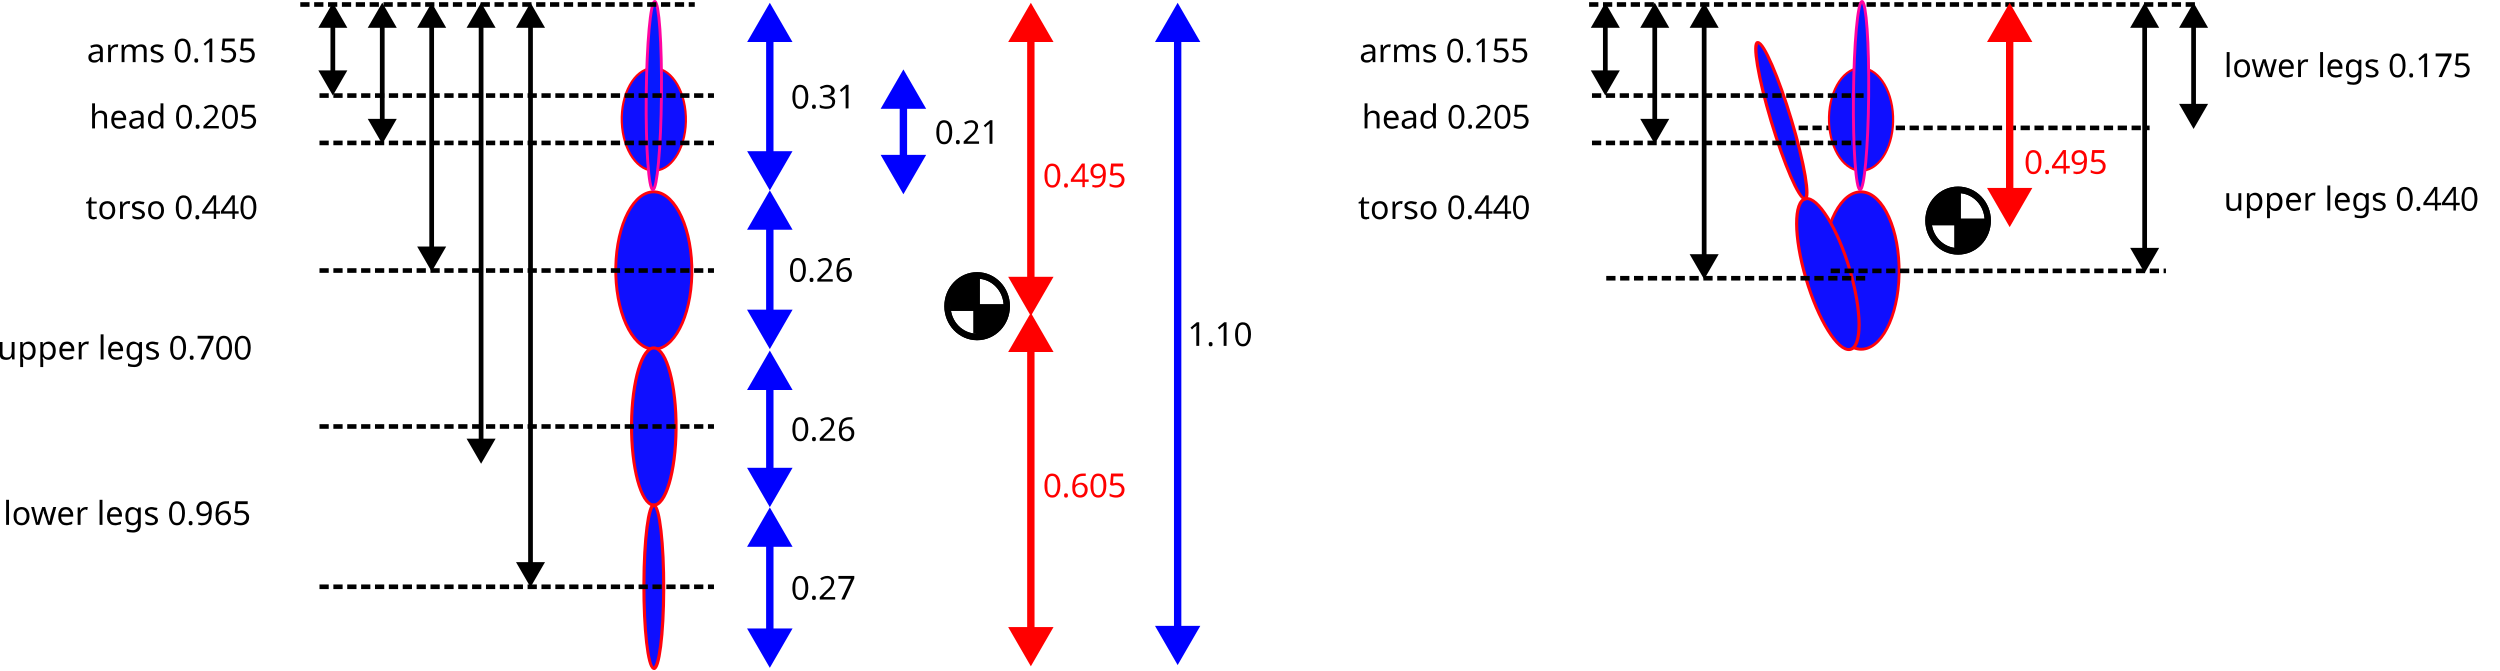
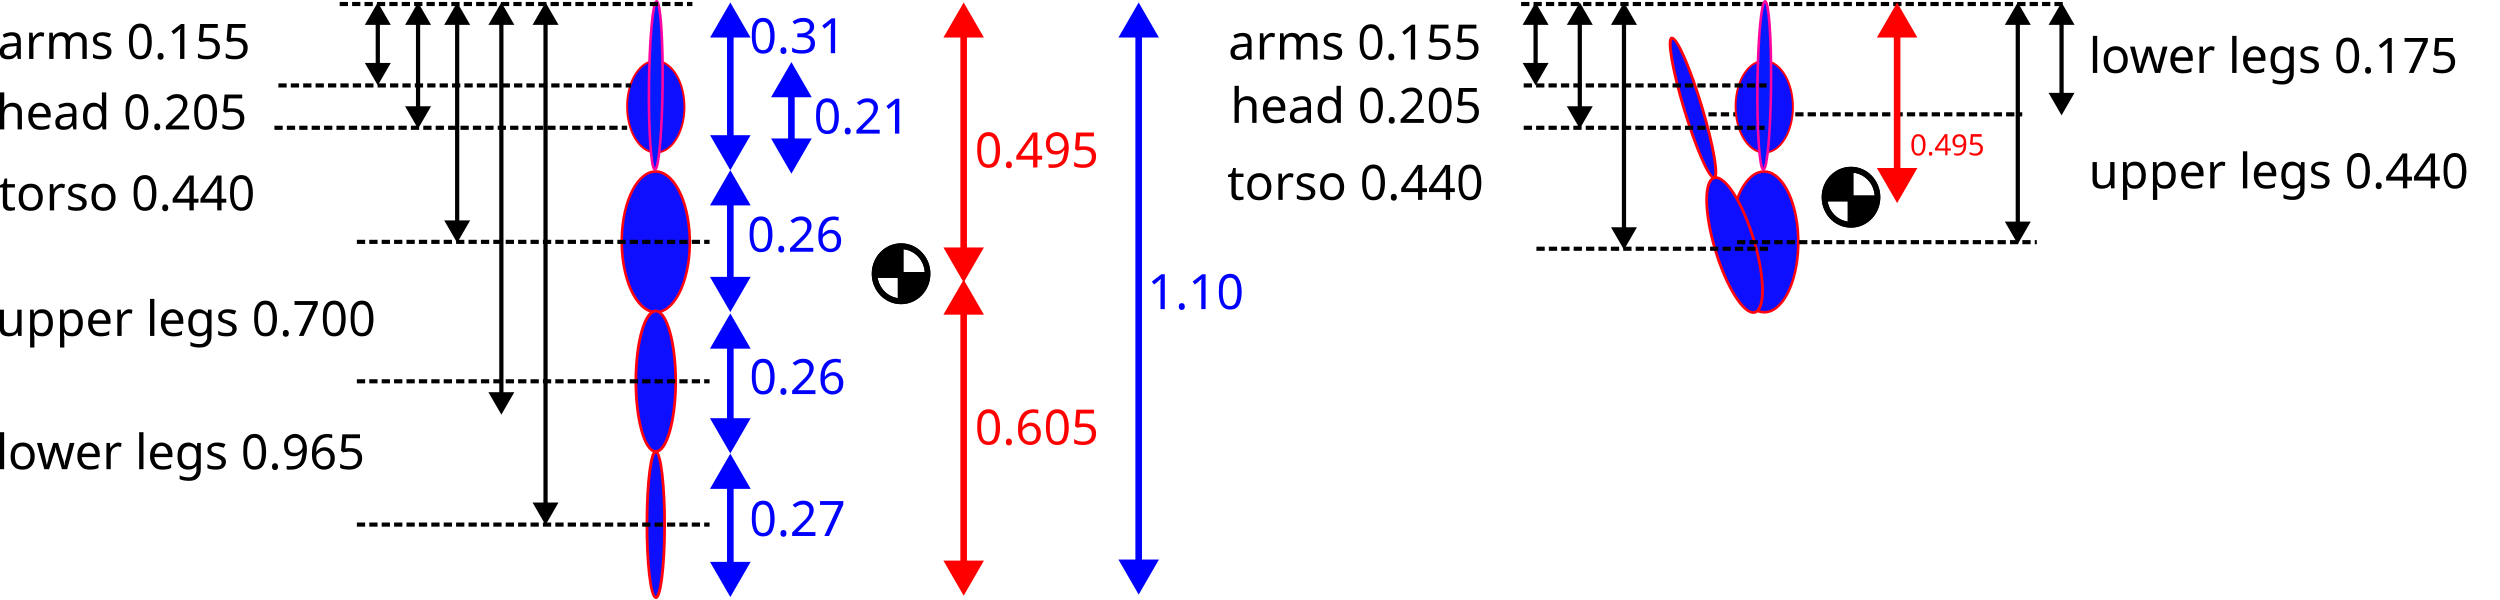
- <svg xmlns="http://www.w3.org/2000/svg" width="81.091mm" height="21.733mm" viewBox="0 0 81.091 21.733" version="1.1" id="svg5">
+ <svg xmlns="http://www.w3.org/2000/svg" width="90.703mm" height="21.733mm" viewBox="0 0 90.703 21.733" version="1.1" id="svg5">
  <defs id="defs2">
    <marker style="overflow:visible" id="marker1282" refX="0" refY="0" orient="auto-start-reverse" markerWidth="5.324" markerHeight="6.155" viewBox="0 0 5.324 6.155" preserveAspectRatio="xMidYMid">
      <path transform="scale(0.5)" style="fill:context-stroke;fill-rule:evenodd;stroke:context-stroke;stroke-width:1pt" d="M 5.77,0 -2.88,5 V -5 Z" id="path1280" />
    </marker>
    <marker style="overflow:visible" id="TriangleStart" refX="0" refY="0" orient="auto-start-reverse" markerWidth="5.324" markerHeight="6.155" viewBox="0 0 5.324 6.155" preserveAspectRatio="xMidYMid">
      <path transform="scale(0.5)" style="fill:context-stroke;fill-rule:evenodd;stroke:context-stroke;stroke-width:1pt" d="M 5.77,0 -2.88,5 V -5 Z" id="path135" />
    </marker>
  </defs>
-   <g id="layer2" transform="translate(-48.98101,-6.476094)">
+   <g id="layer2" transform="translate(-46.39615,-6.476094)">
    <ellipse style="fill:#0f0fff;fill-opacity:1;stroke:#ff040c;stroke-width:0.094;stroke-dasharray:none;stroke-opacity:1" id="ellipse2475" cx="69.954" cy="23.19" rx="1.241" ry="2.55" transform="matrix(0.9935562,-0.1133403,0.02955069,0.9995633,0,0)" />
    <ellipse style="fill:#0f0fff;fill-opacity:1;stroke:#ff040c;stroke-width:0.101;stroke-dasharray:none;stroke-opacity:1" id="ellipse2477" cx="70.613" cy="13.576" rx="0.725" ry="2.548" transform="matrix(0.9954415,0.09537381,-0.00758983,0.9999712,0,0)" />
    <ellipse style="fill:#0f0fff;fill-opacity:1;stroke:#ff040c;stroke-width:0.104;stroke-dasharray:none;stroke-opacity:1" id="ellipse2479" cx="71.957" cy="9.795" rx="0.329" ry="2.646" transform="matrix(0.9758625,0.2183856,-0.00324952,0.9999947,0,0)" />
    <ellipse style="fill:#0f0fff;fill-opacity:1;stroke:#ff040c;stroke-width:0.07;stroke-dasharray:none;stroke-opacity:1" id="ellipse2502" cx="69.831" cy="16.511" rx="1.043" ry="1.665" transform="matrix(0.9961123,-0.08809242,0.03810688,0.9992737,0,0)" />
    <ellipse style="display:inline;fill:#0719ff;fill-opacity:1;stroke:#ff04a0;stroke-width:0.094;stroke-dasharray:none;stroke-opacity:1" id="ellipse2483" cx="9.043" cy="-70.283" rx="3.053" ry="0.247" transform="matrix(-0.01017718,0.9999482,-0.9999712,-0.00759195,0,0)" />
-     <g id="g2954" transform="matrix(0.4071433,0,0,0.4225038,27.98382,-5.552687)">
+     <g id="g2954" transform="matrix(0.4071433,0,0,0.4225038,26.39632,-5.552687)">
      <circle style="fill:none;fill-opacity:1;stroke:#000000;stroke-width:0.5;stroke-dasharray:none;stroke-dashoffset:0;stroke-opacity:1" id="circle2934" cx="129.418" cy="51.977" r="2.363" />
      <path style="fill:none;fill-opacity:1;stroke:#000000;stroke-width:0.5;stroke-dasharray:none;stroke-dashoffset:0;stroke-opacity:1" d="m 129.379,49.746 v 4.331" id="path2936" />
      <path style="fill:none;fill-opacity:1;stroke:#000000;stroke-width:0.5;stroke-dasharray:none;stroke-dashoffset:0;stroke-opacity:1" d="m 131.602,52.082 h -4.331" id="path2938" />
      <path style="fill:#000000;fill-opacity:1;stroke:none;stroke-width:0.5;stroke-dasharray:none;stroke-dashoffset:0;stroke-opacity:1" id="path2940" d="m -127.093,-51.901 a 2.363,2.363 0 0 1 -2.363,2.363 v -2.363 z" transform="scale(-1)" />
      <path style="fill:#000000;fill-opacity:1;stroke:none;stroke-width:0.5;stroke-dasharray:none;stroke-dashoffset:0;stroke-opacity:1" id="path2942" d="m 131.667,52.034 a 2.363,2.363 0 0 1 -2.363,2.363 v -2.363 z" />
      <circle style="fill:none;fill-opacity:1;stroke:#000000;stroke-width:0.5;stroke-dasharray:none;stroke-dashoffset:0;stroke-opacity:1" id="circle2944" cx="129.418" cy="51.977" r="2.363" />
      <path style="fill:none;fill-opacity:1;stroke:#000000;stroke-width:0.5;stroke-dasharray:none;stroke-dashoffset:0;stroke-opacity:1" d="m 129.379,49.746 v 4.331" id="path2946" />
      <path style="fill:none;fill-opacity:1;stroke:#000000;stroke-width:0.5;stroke-dasharray:none;stroke-dashoffset:0;stroke-opacity:1" d="m 131.602,52.082 h -4.331" id="path2948" />
      <path style="fill:#000000;fill-opacity:1;stroke:none;stroke-width:0.5;stroke-dasharray:none;stroke-dashoffset:0;stroke-opacity:1" id="path2950" d="m -127.093,-51.901 a 2.363,2.363 0 0 1 -2.363,2.363 v -2.363 z" transform="scale(-1)" />
      <path style="display:none;fill:#000000;fill-opacity:1;stroke:none;stroke-width:0.5;stroke-dasharray:none;stroke-dashoffset:0;stroke-opacity:1" id="path2952" d="m 131.667,52.034 a 2.363,2.363 0 0 1 -2.363,2.363 v -2.363 z" />
    </g>
-     <path style="fill:none;stroke:#0000ff;stroke-width:0.24;stroke-dasharray:none;stroke-opacity:1;marker-start:url(#TriangleStart);marker-end:url(#marker1282)" d="M 73.951,27.286 V 23.787" id="path1061" />
-     <path style="fill:none;stroke:#0000ff;stroke-width:0.24;stroke-dasharray:none;stroke-opacity:1;marker-start:url(#TriangleStart);marker-end:url(#marker1282)" d="M 73.951,22.075 V 18.7" id="path1434" />
-     <path style="fill:none;stroke:#0000ff;stroke-width:0.24;stroke-dasharray:none;stroke-opacity:1;marker-start:url(#TriangleStart);marker-end:url(#marker1282)" d="M 73.951,16.947 V 13.503" id="path1444" />
-     <path style="fill:none;stroke:#0000ff;stroke-width:0.239;stroke-dasharray:none;stroke-opacity:1;marker-start:url(#TriangleStart);marker-end:url(#marker1282)" d="M 73.951,11.804 V 7.415" id="path1454" />
-     <path style="fill:none;stroke:#0000ff;stroke-width:0.24;stroke-dasharray:none;stroke-opacity:1;marker-start:url(#TriangleStart);marker-end:url(#marker1282)" d="M 78.284,11.925 V 9.58" id="path1464" />
-     <text xml:space="preserve" style="font-style:normal;font-variant:normal;font-weight:normal;font-stretch:normal;font-size:1.058px;font-family:sans-serif;-inkscape-font-specification:'sans-serif, Normal';font-variant-ligatures:normal;font-variant-caps:normal;font-variant-numeric:normal;font-variant-east-asian:normal;fill:#000000;fill-opacity:1;stroke:none;stroke-width:0.24;stroke-dasharray:none;stroke-opacity:1" x="74.636" y="25.921" id="text2388">
-       <tspan id="tspan2386" style="font-style:normal;font-variant:normal;font-weight:normal;font-stretch:normal;font-size:1.058px;font-family:sans-serif;-inkscape-font-specification:'sans-serif, Normal';font-variant-ligatures:normal;font-variant-caps:normal;font-variant-numeric:normal;font-variant-east-asian:normal;fill:#000000;fill-opacity:1;stroke:none;stroke-width:0.24" x="74.636" y="25.921">0.27</tspan>
+     <path style="fill:none;stroke:#0000ff;stroke-width:0.24;stroke-dasharray:none;stroke-opacity:1;marker-start:url(#TriangleStart);marker-end:url(#marker1282)" d="M 72.893,27.286 V 23.787" id="path1061" />
+     <path style="fill:none;stroke:#0000ff;stroke-width:0.24;stroke-dasharray:none;stroke-opacity:1;marker-start:url(#TriangleStart);marker-end:url(#marker1282)" d="M 72.893,22.075 V 18.7" id="path1434" />
+     <path style="fill:none;stroke:#0000ff;stroke-width:0.24;stroke-dasharray:none;stroke-opacity:1;marker-start:url(#TriangleStart);marker-end:url(#marker1282)" d="M 72.893,16.947 V 13.503" id="path1444" />
+     <path style="fill:none;stroke:#0000ff;stroke-width:0.239;stroke-dasharray:none;stroke-opacity:1;marker-start:url(#TriangleStart);marker-end:url(#marker1282)" d="M 72.893,11.804 V 7.415" id="path1454" />
+     <path style="fill:none;stroke:#0000ff;stroke-width:0.24;stroke-dasharray:none;stroke-opacity:1;marker-start:url(#TriangleStart);marker-end:url(#marker1282)" d="M 75.109,11.925 V 9.58" id="path1464" />
+     <text xml:space="preserve" style="font-style:normal;font-variant:normal;font-weight:normal;font-stretch:normal;font-size:1.764px;font-family:sans-serif;-inkscape-font-specification:'sans-serif, Normal';font-variant-ligatures:normal;font-variant-caps:normal;font-variant-numeric:normal;font-variant-east-asian:normal;fill:#0000ff;fill-opacity:1;stroke:none;stroke-width:0.24;stroke-dasharray:none;stroke-opacity:1" x="73.578" y="25.921" id="text2388">
+       <tspan id="tspan2386" style="font-style:normal;font-variant:normal;font-weight:normal;font-stretch:normal;font-size:1.764px;font-family:sans-serif;-inkscape-font-specification:'sans-serif, Normal';font-variant-ligatures:normal;font-variant-caps:normal;font-variant-numeric:normal;font-variant-east-asian:normal;fill:#0000ff;fill-opacity:1;stroke:none;stroke-width:0.24" x="73.578" y="25.921">0.27</tspan>
    </text>
-     <text xml:space="preserve" style="font-style:normal;font-variant:normal;font-weight:normal;font-stretch:normal;font-size:1.058px;font-family:sans-serif;-inkscape-font-specification:'sans-serif, Normal';font-variant-ligatures:normal;font-variant-caps:normal;font-variant-numeric:normal;font-variant-east-asian:normal;fill:#000000;fill-opacity:1;stroke:none;stroke-width:0.24;stroke-dasharray:none;stroke-opacity:1" x="74.636" y="20.772" id="text2442">
-       <tspan id="tspan2440" style="font-style:normal;font-variant:normal;font-weight:normal;font-stretch:normal;font-size:1.058px;font-family:sans-serif;-inkscape-font-specification:'sans-serif, Normal';font-variant-ligatures:normal;font-variant-caps:normal;font-variant-numeric:normal;font-variant-east-asian:normal;fill:#000000;fill-opacity:1;stroke:none;stroke-width:0.24" x="74.636" y="20.772">0.26</tspan>
+     <text xml:space="preserve" style="font-style:normal;font-variant:normal;font-weight:normal;font-stretch:normal;font-size:1.764px;font-family:sans-serif;-inkscape-font-specification:'sans-serif, Normal';font-variant-ligatures:normal;font-variant-caps:normal;font-variant-numeric:normal;font-variant-east-asian:normal;fill:#0000ff;fill-opacity:1;stroke:none;stroke-width:0.24;stroke-dasharray:none;stroke-opacity:1" x="73.578" y="20.772" id="text2442">
+       <tspan id="tspan2440" style="font-style:normal;font-variant:normal;font-weight:normal;font-stretch:normal;font-size:1.764px;font-family:sans-serif;-inkscape-font-specification:'sans-serif, Normal';font-variant-ligatures:normal;font-variant-caps:normal;font-variant-numeric:normal;font-variant-east-asian:normal;fill:#0000ff;fill-opacity:1;stroke:none;stroke-width:0.24" x="73.578" y="20.772">0.26</tspan>
    </text>
-     <text xml:space="preserve" style="font-style:normal;font-variant:normal;font-weight:normal;font-stretch:normal;font-size:1.058px;font-family:sans-serif;-inkscape-font-specification:'sans-serif, Normal';font-variant-ligatures:normal;font-variant-caps:normal;font-variant-numeric:normal;font-variant-east-asian:normal;fill:#000000;fill-opacity:1;stroke:none;stroke-width:0.24;stroke-dasharray:none;stroke-opacity:1" x="74.559" y="15.61" id="text2446">
-       <tspan id="tspan2444" style="font-style:normal;font-variant:normal;font-weight:normal;font-stretch:normal;font-size:1.058px;font-family:sans-serif;-inkscape-font-specification:'sans-serif, Normal';font-variant-ligatures:normal;font-variant-caps:normal;font-variant-numeric:normal;font-variant-east-asian:normal;fill:#000000;fill-opacity:1;stroke:none;stroke-width:0.24" x="74.559" y="15.61">0.26</tspan>
+     <text xml:space="preserve" style="font-style:normal;font-variant:normal;font-weight:normal;font-stretch:normal;font-size:1.764px;font-family:sans-serif;-inkscape-font-specification:'sans-serif, Normal';font-variant-ligatures:normal;font-variant-caps:normal;font-variant-numeric:normal;font-variant-east-asian:normal;fill:#0000ff;fill-opacity:1;stroke:none;stroke-width:0.24;stroke-dasharray:none;stroke-opacity:1" x="73.501" y="15.61" id="text2446">
+       <tspan id="tspan2444" style="font-style:normal;font-variant:normal;font-weight:normal;font-stretch:normal;font-size:1.764px;font-family:sans-serif;-inkscape-font-specification:'sans-serif, Normal';font-variant-ligatures:normal;font-variant-caps:normal;font-variant-numeric:normal;font-variant-east-asian:normal;fill:#0000ff;fill-opacity:1;stroke:none;stroke-width:0.24" x="73.501" y="15.61">0.26</tspan>
    </text>
-     <text xml:space="preserve" style="font-style:normal;font-variant:normal;font-weight:normal;font-stretch:normal;font-size:1.058px;font-family:sans-serif;-inkscape-font-specification:'sans-serif, Normal';font-variant-ligatures:normal;font-variant-caps:normal;font-variant-numeric:normal;font-variant-east-asian:normal;fill:#000000;fill-opacity:1;stroke:none;stroke-width:0.24;stroke-dasharray:none;stroke-opacity:1" x="79.305" y="11.137" id="text2450">
-       <tspan id="tspan2448" style="font-style:normal;font-variant:normal;font-weight:normal;font-stretch:normal;font-size:1.058px;font-family:sans-serif;-inkscape-font-specification:'sans-serif, Normal';font-variant-ligatures:normal;font-variant-caps:normal;font-variant-numeric:normal;font-variant-east-asian:normal;fill:#000000;fill-opacity:1;stroke:none;stroke-width:0.24" x="79.305" y="11.137">0.21</tspan>
+     <text xml:space="preserve" style="font-style:normal;font-variant:normal;font-weight:normal;font-stretch:normal;font-size:1.764px;font-family:sans-serif;-inkscape-font-specification:'sans-serif, Normal';font-variant-ligatures:normal;font-variant-caps:normal;font-variant-numeric:normal;font-variant-east-asian:normal;fill:#0000ff;fill-opacity:1;stroke:none;stroke-width:0.24;stroke-dasharray:none;stroke-opacity:1" x="75.912" y="11.323" id="text2450">
+       <tspan id="tspan2448" style="font-style:normal;font-variant:normal;font-weight:normal;font-stretch:normal;font-size:1.764px;font-family:sans-serif;-inkscape-font-specification:'sans-serif, Normal';font-variant-ligatures:normal;font-variant-caps:normal;font-variant-numeric:normal;font-variant-east-asian:normal;fill:#0000ff;fill-opacity:1;stroke:none;stroke-width:0.24" x="75.912" y="11.323">0.21</tspan>
    </text>
-     <text xml:space="preserve" style="font-style:normal;font-variant:normal;font-weight:normal;font-stretch:normal;font-size:1.058px;font-family:sans-serif;-inkscape-font-specification:'sans-serif, Normal';font-variant-ligatures:normal;font-variant-caps:normal;font-variant-numeric:normal;font-variant-east-asian:normal;fill:#000000;fill-opacity:1;stroke:none;stroke-width:0.24;stroke-dasharray:none;stroke-opacity:1" x="74.636" y="9.994" id="text2454">
-       <tspan id="tspan2452" style="font-style:normal;font-variant:normal;font-weight:normal;font-stretch:normal;font-size:1.058px;font-family:sans-serif;-inkscape-font-specification:'sans-serif, Normal';font-variant-ligatures:normal;font-variant-caps:normal;font-variant-numeric:normal;font-variant-east-asian:normal;fill:#000000;fill-opacity:1;stroke:none;stroke-width:0.24" x="74.636" y="9.994">0.31</tspan>
+     <text xml:space="preserve" style="font-style:normal;font-variant:normal;font-weight:normal;font-stretch:normal;font-size:1.764px;font-family:sans-serif;-inkscape-font-specification:'sans-serif, Normal';font-variant-ligatures:normal;font-variant-caps:normal;font-variant-numeric:normal;font-variant-east-asian:normal;fill:#0000ff;fill-opacity:1;stroke:none;stroke-width:0.24;stroke-dasharray:none;stroke-opacity:1" x="73.578" y="8.407" id="text2454">
+       <tspan id="tspan2452" style="font-style:normal;font-variant:normal;font-weight:normal;font-stretch:normal;font-size:1.764px;font-family:sans-serif;-inkscape-font-specification:'sans-serif, Normal';font-variant-ligatures:normal;font-variant-caps:normal;font-variant-numeric:normal;font-variant-east-asian:normal;fill:#0000ff;fill-opacity:1;stroke:none;stroke-width:0.24" x="73.578" y="8.407">0.31</tspan>
    </text>
    <path style="fill:none;fill-opacity:1;stroke:#000000;stroke-width:0.15;stroke-dasharray:0.3, 0.15;stroke-dashoffset:0;stroke-opacity:1" d="m 58.721,6.622 h 12.796" id="path2500" />
    <path style="fill:none;fill-opacity:1;stroke:#000000;stroke-width:0.15;stroke-dasharray:0.3, 0.15;stroke-dashoffset:0;stroke-opacity:1" d="m 59.344,25.509 h 12.796" id="path2502" />
    <path style="fill:none;fill-opacity:1;stroke:#000000;stroke-width:0.15;stroke-dasharray:0.3, 0.15;stroke-dashoffset:0;stroke-opacity:1" d="m 59.344,20.31 h 12.796" id="path2504" />
    <path style="fill:none;stroke:#000000;stroke-width:0.153;stroke-dasharray:none;stroke-opacity:1;marker-start:url(#TriangleStart);marker-end:url(#marker1282)" d="M 64.586,20.976 V 7.106" id="path2518" />
    <path style="fill:none;stroke:#000000;stroke-width:0.153;stroke-dasharray:none;stroke-opacity:1;marker-start:url(#TriangleStart);marker-end:url(#marker1282)" d="M 66.189,24.98 V 7.106" id="path2520" />
-     <text xml:space="preserve" style="font-style:normal;font-variant:normal;font-weight:normal;font-stretch:normal;font-size:1.058px;font-family:sans-serif;-inkscape-font-specification:'sans-serif, Normal';font-variant-ligatures:normal;font-variant-caps:normal;font-variant-numeric:normal;font-variant-east-asian:normal;fill:#000000;fill-opacity:1;stroke:none;stroke-width:0.24;stroke-dasharray:none;stroke-opacity:1" x="49.084" y="23.5" id="text2579">
-       <tspan id="tspan2577" style="font-style:normal;font-variant:normal;font-weight:normal;font-stretch:normal;font-size:1.058px;font-family:sans-serif;-inkscape-font-specification:'sans-serif, Normal';font-variant-ligatures:normal;font-variant-caps:normal;font-variant-numeric:normal;font-variant-east-asian:normal;fill:#000000;fill-opacity:1;stroke:none;stroke-width:0.24" x="49.084" y="23.5">lower legs 0.965</tspan>
+     <text xml:space="preserve" style="font-style:normal;font-variant:normal;font-weight:normal;font-stretch:normal;font-size:1.764px;font-family:sans-serif;-inkscape-font-specification:'sans-serif, Normal';font-variant-ligatures:normal;font-variant-caps:normal;font-variant-numeric:normal;font-variant-east-asian:normal;fill:#000000;fill-opacity:1;stroke:none;stroke-width:0.24;stroke-dasharray:none;stroke-opacity:1" x="46.235" y="23.5" id="text2579">
+       <tspan id="tspan2577" style="font-style:normal;font-variant:normal;font-weight:normal;font-stretch:normal;font-size:1.764px;font-family:sans-serif;-inkscape-font-specification:'sans-serif, Normal';font-variant-ligatures:normal;font-variant-caps:normal;font-variant-numeric:normal;font-variant-east-asian:normal;fill:#000000;fill-opacity:1;stroke:none;stroke-width:0.24" x="46.235" y="23.5">lower legs 0.965</tspan>
    </text>
-     <text xml:space="preserve" style="font-style:normal;font-variant:normal;font-weight:normal;font-stretch:normal;font-size:1.058px;font-family:sans-serif;-inkscape-font-specification:'sans-serif, Normal';font-variant-ligatures:normal;font-variant-caps:normal;font-variant-numeric:normal;font-variant-east-asian:normal;fill:#000000;fill-opacity:1;stroke:none;stroke-width:0.24;stroke-dasharray:none;stroke-opacity:1" x="48.89" y="18.136" id="text2583">
-       <tspan id="tspan2581" style="font-style:normal;font-variant:normal;font-weight:normal;font-stretch:normal;font-size:1.058px;font-family:sans-serif;-inkscape-font-specification:'sans-serif, Normal';font-variant-ligatures:normal;font-variant-caps:normal;font-variant-numeric:normal;font-variant-east-asian:normal;fill:#000000;fill-opacity:1;stroke:none;stroke-width:0.24" x="48.89" y="18.136">upper legs 0.700</tspan>
+     <text xml:space="preserve" style="font-style:normal;font-variant:normal;font-weight:normal;font-stretch:normal;font-size:1.764px;font-family:sans-serif;-inkscape-font-specification:'sans-serif, Normal';font-variant-ligatures:normal;font-variant-caps:normal;font-variant-numeric:normal;font-variant-east-asian:normal;fill:#000000;fill-opacity:1;stroke:none;stroke-width:0.24;stroke-dasharray:none;stroke-opacity:1" x="46.244" y="18.665" id="text2583">
+       <tspan id="tspan2581" style="font-style:normal;font-variant:normal;font-weight:normal;font-stretch:normal;font-size:1.764px;font-family:sans-serif;-inkscape-font-specification:'sans-serif, Normal';font-variant-ligatures:normal;font-variant-caps:normal;font-variant-numeric:normal;font-variant-east-asian:normal;fill:#000000;fill-opacity:1;stroke:none;stroke-width:0.24" x="46.244" y="18.665">upper legs 0.700</tspan>
    </text>
-     <g id="g3642">
-       <path style="fill:none;fill-opacity:1;stroke:#000000;stroke-width:0.15;stroke-dasharray:0.3, 0.15;stroke-dashoffset:0;stroke-opacity:1" d="m 59.344,15.251 h 12.796" id="path2506" />
-       <path style="fill:none;stroke:#000000;stroke-width:0.153;stroke-dasharray:none;stroke-opacity:1;marker-start:url(#TriangleStart);marker-end:url(#marker1282)" d="M 62.983,14.744 V 7.106" id="path2516" />
-       <text xml:space="preserve" style="font-style:normal;font-variant:normal;font-weight:normal;font-stretch:normal;font-size:1.058px;font-family:sans-serif;-inkscape-font-specification:'sans-serif, Normal';font-variant-ligatures:normal;font-variant-caps:normal;font-variant-numeric:normal;font-variant-east-asian:normal;fill:#000000;fill-opacity:1;stroke:none;stroke-width:0.24;stroke-dasharray:none;stroke-opacity:1" x="51.759" y="13.58" id="text2587">
-         <tspan id="tspan2585" style="font-style:normal;font-variant:normal;font-weight:normal;font-stretch:normal;font-size:1.058px;font-family:sans-serif;-inkscape-font-specification:'sans-serif, Normal';font-variant-ligatures:normal;font-variant-caps:normal;font-variant-numeric:normal;font-variant-east-asian:normal;fill:#000000;fill-opacity:1;stroke:none;stroke-width:0.24" x="51.759" y="13.58">torso 0.440</tspan>
-       </text>
-     </g>
-     <g id="g3636">
-       <path style="fill:none;fill-opacity:1;stroke:#000000;stroke-width:0.15;stroke-dasharray:0.3, 0.15;stroke-dashoffset:0;stroke-opacity:1" d="m 59.344,11.112 h 12.796" id="path2510" />
-       <path style="fill:none;stroke:#000000;stroke-width:0.153;stroke-dasharray:none;stroke-opacity:1;marker-start:url(#TriangleStart);marker-end:url(#marker1282)" d="M 61.38,10.603 V 7.106" id="path2514" />
-       <text xml:space="preserve" style="font-style:normal;font-variant:normal;font-weight:normal;font-stretch:normal;font-size:1.058px;font-family:sans-serif;-inkscape-font-specification:'sans-serif, Normal';font-variant-ligatures:normal;font-variant-caps:normal;font-variant-numeric:normal;font-variant-east-asian:normal;fill:#000000;fill-opacity:1;stroke:none;stroke-width:0.24;stroke-dasharray:none;stroke-opacity:1" x="51.874" y="10.64" id="text2591">
-         <tspan id="tspan2589" style="font-style:normal;font-variant:normal;font-weight:normal;font-stretch:normal;font-size:1.058px;font-family:sans-serif;-inkscape-font-specification:'sans-serif, Normal';font-variant-ligatures:normal;font-variant-caps:normal;font-variant-numeric:normal;font-variant-east-asian:normal;fill:#000000;fill-opacity:1;stroke:none;stroke-width:0.24" x="51.874" y="10.64">head 0.205</tspan>
-       </text>
-     </g>
-     <g id="g3630">
-       <path style="fill:none;fill-opacity:1;stroke:#000000;stroke-width:0.15;stroke-dasharray:0.3, 0.15;stroke-dashoffset:0;stroke-opacity:1" d="m 59.344,9.576 h 12.796" id="path2508" />
-       <path style="fill:none;stroke:#000000;stroke-width:0.153;stroke-dasharray:none;stroke-opacity:1;marker-start:url(#TriangleStart);marker-end:url(#marker1282)" d="M 59.777,9.031 V 7.106" id="path2512" />
-       <text xml:space="preserve" style="font-style:normal;font-variant:normal;font-weight:normal;font-stretch:normal;font-size:1.058px;font-family:sans-serif;-inkscape-font-specification:'sans-serif, Normal';font-variant-ligatures:normal;font-variant-caps:normal;font-variant-numeric:normal;font-variant-east-asian:normal;fill:#000000;fill-opacity:1;stroke:none;stroke-width:0.24;stroke-dasharray:none;stroke-opacity:1" x="51.801" y="8.489" id="text2595">
-         <tspan id="tspan2593" style="font-style:normal;font-variant:normal;font-weight:normal;font-stretch:normal;font-size:1.058px;font-family:sans-serif;-inkscape-font-specification:'sans-serif, Normal';font-variant-ligatures:normal;font-variant-caps:normal;font-variant-numeric:normal;font-variant-east-asian:normal;fill:#000000;fill-opacity:1;stroke:none;stroke-width:0.24" x="51.801" y="8.489">arms 0.155</tspan>
-       </text>
-     </g>
-     <path style="fill:none;stroke:#0000ff;stroke-width:0.239;stroke-dasharray:none;stroke-opacity:1;marker-start:url(#TriangleStart);marker-end:url(#marker1282)" d="M 87.18,27.2 V 7.415" id="path2662" />
-     <text xml:space="preserve" style="font-style:normal;font-variant:normal;font-weight:normal;font-stretch:normal;font-size:1.058px;font-family:sans-serif;-inkscape-font-specification:'sans-serif, Normal';font-variant-ligatures:normal;font-variant-caps:normal;font-variant-numeric:normal;font-variant-east-asian:normal;fill:#000000;fill-opacity:1;stroke:none;stroke-width:0.24;stroke-dasharray:none;stroke-opacity:1" x="87.502" y="17.692" id="text2666">
-       <tspan id="tspan2664" style="font-style:normal;font-variant:normal;font-weight:normal;font-stretch:normal;font-size:1.058px;font-family:sans-serif;-inkscape-font-specification:'sans-serif, Normal';font-variant-ligatures:normal;font-variant-caps:normal;font-variant-numeric:normal;font-variant-east-asian:normal;fill:#000000;fill-opacity:1;stroke:none;stroke-width:0.24" x="87.502" y="17.692">1.10</tspan>
+     <path style="fill:none;fill-opacity:1;stroke:#000000;stroke-width:0.15;stroke-dasharray:0.3, 0.15;stroke-dashoffset:0;stroke-opacity:1" d="m 59.344,15.251 h 12.796" id="path2506" />
+     <path style="fill:none;stroke:#000000;stroke-width:0.153;stroke-dasharray:none;stroke-opacity:1;marker-start:url(#TriangleStart);marker-end:url(#marker1282)" d="M 62.983,14.744 V 7.106" id="path2516" />
+     <text xml:space="preserve" style="font-style:normal;font-variant:normal;font-weight:normal;font-stretch:normal;font-size:1.764px;font-family:sans-serif;-inkscape-font-specification:'sans-serif, Normal';font-variant-ligatures:normal;font-variant-caps:normal;font-variant-numeric:normal;font-variant-east-asian:normal;fill:#000000;fill-opacity:1;stroke:none;stroke-width:0.24;stroke-dasharray:none;stroke-opacity:1" x="46.343" y="14.109" id="text2587">
+       <tspan id="tspan2585" style="font-style:normal;font-variant:normal;font-weight:normal;font-stretch:normal;font-size:1.764px;font-family:sans-serif;-inkscape-font-specification:'sans-serif, Normal';font-variant-ligatures:normal;font-variant-caps:normal;font-variant-numeric:normal;font-variant-east-asian:normal;fill:#000000;fill-opacity:1;stroke:none;stroke-width:0.24" x="46.343" y="14.109">torso 0.440</tspan>
    </text>
-     <path style="fill:none;fill-opacity:1;stroke:#000000;stroke-width:0.15;stroke-dasharray:0.3, 0.15;stroke-dashoffset:0;stroke-opacity:1" d="M 100.526,6.622 H 120.327" id="path3118" />
-     <path style="fill:none;fill-opacity:1;stroke:#000000;stroke-width:0.15;stroke-dasharray:0.3, 0.15;stroke-dashoffset:0;stroke-opacity:1" d="m 106.872,10.624 h 11.835" id="path3240" />
-     <path style="fill:none;stroke:#000000;stroke-width:0.153;stroke-dasharray:none;stroke-opacity:1;marker-start:url(#TriangleStart);marker-end:url(#marker1282)" d="M 120.133,10.116 V 7.106" id="path3242" />
-     <path style="fill:none;stroke:#000000;stroke-width:0.153;stroke-dasharray:none;stroke-opacity:1;marker-start:url(#TriangleStart);marker-end:url(#marker1282)" d="M 118.546,14.787 V 7.106" id="path3244" />
-     <text xml:space="preserve" style="font-style:normal;font-variant:normal;font-weight:normal;font-stretch:normal;font-size:1.058px;font-family:sans-serif;-inkscape-font-specification:'sans-serif, Normal';font-variant-ligatures:normal;font-variant-caps:normal;font-variant-numeric:normal;font-variant-east-asian:normal;fill:#000000;fill-opacity:1;stroke:none;stroke-width:0.24;stroke-dasharray:none;stroke-opacity:1" x="121.114" y="8.974" id="text3248">
-       <tspan id="tspan3246" style="font-style:normal;font-variant:normal;font-weight:normal;font-stretch:normal;font-size:1.058px;font-family:sans-serif;-inkscape-font-specification:'sans-serif, Normal';font-variant-ligatures:normal;font-variant-caps:normal;font-variant-numeric:normal;font-variant-east-asian:normal;fill:#000000;fill-opacity:1;stroke:none;stroke-width:0.24" x="121.114" y="8.974">lower legs 0.175</tspan>
+     <path style="fill:none;fill-opacity:1;stroke:#000000;stroke-width:0.15;stroke-dasharray:0.3, 0.15;stroke-dashoffset:0;stroke-opacity:1" d="M 56.353,11.112 H 69.149" id="path2510" />
+     <path style="fill:none;stroke:#000000;stroke-width:0.153;stroke-dasharray:none;stroke-opacity:1;marker-start:url(#TriangleStart);marker-end:url(#marker1282)" d="M 61.564,10.603 V 7.106" id="path2514" />
+     <text xml:space="preserve" style="font-style:normal;font-variant:normal;font-weight:normal;font-stretch:normal;font-size:1.764px;font-family:sans-serif;-inkscape-font-specification:'sans-serif, Normal';font-variant-ligatures:normal;font-variant-caps:normal;font-variant-numeric:normal;font-variant-east-asian:normal;fill:#000000;fill-opacity:1;stroke:none;stroke-width:0.24;stroke-dasharray:none;stroke-opacity:1" x="46.237" y="11.169" id="text2591">
+       <tspan id="tspan2589" style="font-style:normal;font-variant:normal;font-weight:normal;font-stretch:normal;font-size:1.764px;font-family:sans-serif;-inkscape-font-specification:'sans-serif, Normal';font-variant-ligatures:normal;font-variant-caps:normal;font-variant-numeric:normal;font-variant-east-asian:normal;fill:#000000;fill-opacity:1;stroke:none;stroke-width:0.24" x="46.237" y="11.169">head 0.205</tspan>
    </text>
-     <text xml:space="preserve" style="font-style:normal;font-variant:normal;font-weight:normal;font-stretch:normal;font-size:1.058px;font-family:sans-serif;-inkscape-font-specification:'sans-serif, Normal';font-variant-ligatures:normal;font-variant-caps:normal;font-variant-numeric:normal;font-variant-east-asian:normal;fill:#000000;fill-opacity:1;stroke:none;stroke-width:0.24;stroke-dasharray:none;stroke-opacity:1" x="121.119" y="13.307" id="text3252">
-       <tspan id="tspan3250" style="font-style:normal;font-variant:normal;font-weight:normal;font-stretch:normal;font-size:1.058px;font-family:sans-serif;-inkscape-font-specification:'sans-serif, Normal';font-variant-ligatures:normal;font-variant-caps:normal;font-variant-numeric:normal;font-variant-east-asian:normal;fill:#000000;fill-opacity:1;stroke:none;stroke-width:0.24" x="121.119" y="13.307">upper legs 0.440</tspan>
+     <path style="fill:none;fill-opacity:1;stroke:#000000;stroke-width:0.15;stroke-dasharray:0.3, 0.15;stroke-dashoffset:0;stroke-opacity:1" d="m 56.496,9.576 h 12.796" id="path2508" />
+     <path style="fill:none;stroke:#000000;stroke-width:0.153;stroke-dasharray:none;stroke-opacity:1;marker-start:url(#TriangleStart);marker-end:url(#marker1282)" d="M 60.103,9.031 V 7.106" id="path2512" />
+     <text xml:space="preserve" style="font-style:normal;font-variant:normal;font-weight:normal;font-stretch:normal;font-size:1.764px;font-family:sans-serif;-inkscape-font-specification:'sans-serif, Normal';font-variant-ligatures:normal;font-variant-caps:normal;font-variant-numeric:normal;font-variant-east-asian:normal;fill:#000000;fill-opacity:1;stroke:none;stroke-width:0.24;stroke-dasharray:none;stroke-opacity:1" x="46.307" y="8.613" id="text2595">
+       <tspan id="tspan2593" style="font-style:normal;font-variant:normal;font-weight:normal;font-stretch:normal;font-size:1.764px;font-family:sans-serif;-inkscape-font-specification:'sans-serif, Normal';font-variant-ligatures:normal;font-variant-caps:normal;font-variant-numeric:normal;font-variant-east-asian:normal;fill:#000000;fill-opacity:1;stroke:none;stroke-width:0.24" x="46.307" y="8.613">arms 0.155</tspan>
    </text>
-     <ellipse style="fill:#0f0fff;fill-opacity:1;stroke:#ff040c;stroke-width:0.094;stroke-dasharray:none;stroke-opacity:1" id="ellipse3616" cx="109.234" cy="27.644" rx="1.241" ry="2.55" transform="matrix(0.9935562,-0.1133403,0.02955069,0.9995633,0,0)" />
-     <g id="g3676" transform="rotate(163.1298,111.2918,17.44433)">
+     <path style="fill:none;stroke:#0000ff;stroke-width:0.239;stroke-dasharray:none;stroke-opacity:1;marker-start:url(#TriangleStart);marker-end:url(#marker1282)" d="M 87.709,27.2 V 7.415" id="path2662" />
+     <text xml:space="preserve" style="font-style:normal;font-variant:normal;font-weight:normal;font-stretch:normal;font-size:1.764px;font-family:sans-serif;-inkscape-font-specification:'sans-serif, Normal';font-variant-ligatures:normal;font-variant-caps:normal;font-variant-numeric:normal;font-variant-east-asian:normal;fill:#0000ff;fill-opacity:1;stroke:none;stroke-width:0.24;stroke-dasharray:none;stroke-opacity:1" x="88.032" y="17.692" id="text2666">
+       <tspan id="tspan2664" style="font-style:normal;font-variant:normal;font-weight:normal;font-stretch:normal;font-size:1.764px;font-family:sans-serif;-inkscape-font-specification:'sans-serif, Normal';font-variant-ligatures:normal;font-variant-caps:normal;font-variant-numeric:normal;font-variant-east-asian:normal;fill:#0000ff;fill-opacity:1;stroke:none;stroke-width:0.24" x="88.032" y="17.692">1.10</tspan>
+     </text>
+     <path style="fill:none;fill-opacity:1;stroke:#000000;stroke-width:0.15;stroke-dasharray:0.3, 0.15;stroke-dashoffset:0;stroke-opacity:1" d="m 101.584,6.622 h 19.801" id="path3118" />
+     <path style="fill:none;fill-opacity:1;stroke:#000000;stroke-width:0.15;stroke-dasharray:0.3, 0.15;stroke-dashoffset:0;stroke-opacity:1" d="m 107.93,10.624 h 11.835" id="path3240" />
+     <path style="fill:none;stroke:#000000;stroke-width:0.153;stroke-dasharray:none;stroke-opacity:1;marker-start:url(#TriangleStart);marker-end:url(#marker1282)" d="M 121.192,10.116 V 7.106" id="path3242" />
+     <path style="fill:none;stroke:#000000;stroke-width:0.153;stroke-dasharray:none;stroke-opacity:1;marker-start:url(#TriangleStart);marker-end:url(#marker1282)" d="M 119.604,14.787 V 7.106" id="path3244" />
+     <text xml:space="preserve" style="font-style:normal;font-variant:normal;font-weight:normal;font-stretch:normal;font-size:1.764px;font-family:sans-serif;-inkscape-font-specification:'sans-serif, Normal';font-variant-ligatures:normal;font-variant-caps:normal;font-variant-numeric:normal;font-variant-east-asian:normal;fill:#000000;fill-opacity:1;stroke:none;stroke-width:0.24;stroke-dasharray:none;stroke-opacity:1" x="122.172" y="9.121" id="text3248">
+       <tspan id="tspan3246" style="font-style:normal;font-variant:normal;font-weight:normal;font-stretch:normal;font-size:1.764px;font-family:sans-serif;-inkscape-font-specification:'sans-serif, Normal';font-variant-ligatures:normal;font-variant-caps:normal;font-variant-numeric:normal;font-variant-east-asian:normal;fill:#000000;fill-opacity:1;stroke:none;stroke-width:0.24" x="122.172" y="9.121">lower legs 0.175</tspan>
+     </text>
+     <text xml:space="preserve" style="font-style:normal;font-variant:normal;font-weight:normal;font-stretch:normal;font-size:1.764px;font-family:sans-serif;-inkscape-font-specification:'sans-serif, Normal';font-variant-ligatures:normal;font-variant-caps:normal;font-variant-numeric:normal;font-variant-east-asian:normal;fill:#000000;fill-opacity:1;stroke:none;stroke-width:0.24;stroke-dasharray:none;stroke-opacity:1" x="122.177" y="13.307" id="text3252">
+       <tspan id="tspan3250" style="font-style:normal;font-variant:normal;font-weight:normal;font-stretch:normal;font-size:1.764px;font-family:sans-serif;-inkscape-font-specification:'sans-serif, Normal';font-variant-ligatures:normal;font-variant-caps:normal;font-variant-numeric:normal;font-variant-east-asian:normal;fill:#000000;fill-opacity:1;stroke:none;stroke-width:0.24" x="122.177" y="13.307">upper legs 0.440</tspan>
+     </text>
+     <ellipse style="fill:#0f0fff;fill-opacity:1;stroke:#ff040c;stroke-width:0.094;stroke-dasharray:none;stroke-opacity:1" id="ellipse3616" cx="110.295" cy="27.765" rx="1.241" ry="2.55" transform="matrix(0.9935562,-0.1133403,0.02955069,0.9995633,0,0)" />
+     <g id="g3676" transform="rotate(163.1298,111.821,17.5228)">
      <ellipse style="fill:#0f0fff;fill-opacity:1;stroke:#ff040c;stroke-width:0.101;stroke-dasharray:none;stroke-opacity:1" id="ellipse3618" cx="114.172" cy="9.421" rx="0.725" ry="2.548" transform="matrix(0.9954415,0.09537381,-0.00758983,0.9999712,0,0)" />
      <ellipse style="fill:#0f0fff;fill-opacity:1;stroke:#ff040c;stroke-width:0.104;stroke-dasharray:none;stroke-opacity:1" id="ellipse3620" cx="116.39" cy="0.091" rx="0.329" ry="2.646" transform="matrix(0.9758625,0.2183856,-0.00324952,0.9999947,0,0)" />
    </g>
-     <ellipse style="fill:#0f0fff;fill-opacity:1;stroke:#ff040c;stroke-width:0.07;stroke-dasharray:none;stroke-opacity:1" id="ellipse3622" cx="109.01" cy="19.965" rx="1.043" ry="1.665" transform="matrix(0.9961123,-0.08809242,0.03810688,0.9992737,0,0)" />
-     <ellipse style="display:inline;fill:#0719ff;fill-opacity:1;stroke:#ff04a0;stroke-width:0.094;stroke-dasharray:none;stroke-opacity:1" id="ellipse3624" cx="8.746" cy="-109.439" rx="3.053" ry="0.247" transform="matrix(-0.01017718,0.9999482,-0.9999712,-0.00759195,0,0)" />
-     <g id="g3652" transform="translate(41.275)">
-       <path style="fill:none;fill-opacity:1;stroke:#000000;stroke-width:0.15;stroke-dasharray:0.3, 0.15;stroke-dashoffset:0;stroke-opacity:1" d="m 59.807,15.501 h 8.526" id="path3644" />
-       <path style="fill:none;stroke:#000000;stroke-width:0.153;stroke-dasharray:none;stroke-opacity:1;marker-start:url(#TriangleStart);marker-end:url(#marker1282)" d="M 62.983,14.993 V 7.106" id="path3646" />
-       <text xml:space="preserve" style="font-style:normal;font-variant:normal;font-weight:normal;font-stretch:normal;font-size:1.058px;font-family:sans-serif;-inkscape-font-specification:'sans-serif, Normal';font-variant-ligatures:normal;font-variant-caps:normal;font-variant-numeric:normal;font-variant-east-asian:normal;fill:#000000;fill-opacity:1;stroke:none;stroke-width:0.24;stroke-dasharray:none;stroke-opacity:1" x="51.759" y="13.58" id="text3650">
-         <tspan id="tspan3648" style="font-style:normal;font-variant:normal;font-weight:normal;font-stretch:normal;font-size:1.058px;font-family:sans-serif;-inkscape-font-specification:'sans-serif, Normal';font-variant-ligatures:normal;font-variant-caps:normal;font-variant-numeric:normal;font-variant-east-asian:normal;fill:#000000;fill-opacity:1;stroke:none;stroke-width:0.24" x="51.759" y="13.58">torso 0.440</tspan>
-       </text>
-     </g>
-     <g id="g3662" transform="translate(41.275)">
-       <path style="fill:none;fill-opacity:1;stroke:#000000;stroke-width:0.15;stroke-dasharray:0.3, 0.15;stroke-dashoffset:0;stroke-opacity:1" d="m 59.344,11.112 h 8.74" id="path3654" />
-       <path style="fill:none;stroke:#000000;stroke-width:0.153;stroke-dasharray:none;stroke-opacity:1;marker-start:url(#TriangleStart);marker-end:url(#marker1282)" d="M 61.38,10.603 V 7.106" id="path3656" />
-       <text xml:space="preserve" style="font-style:normal;font-variant:normal;font-weight:normal;font-stretch:normal;font-size:1.058px;font-family:sans-serif;-inkscape-font-specification:'sans-serif, Normal';font-variant-ligatures:normal;font-variant-caps:normal;font-variant-numeric:normal;font-variant-east-asian:normal;fill:#000000;fill-opacity:1;stroke:none;stroke-width:0.24;stroke-dasharray:none;stroke-opacity:1" x="51.874" y="10.64" id="text3660">
-         <tspan id="tspan3658" style="font-style:normal;font-variant:normal;font-weight:normal;font-stretch:normal;font-size:1.058px;font-family:sans-serif;-inkscape-font-specification:'sans-serif, Normal';font-variant-ligatures:normal;font-variant-caps:normal;font-variant-numeric:normal;font-variant-east-asian:normal;fill:#000000;fill-opacity:1;stroke:none;stroke-width:0.24" x="51.874" y="10.64">head 0.205</tspan>
-       </text>
-     </g>
-     <g id="g3672" transform="translate(41.275)">
-       <path style="fill:none;fill-opacity:1;stroke:#000000;stroke-width:0.15;stroke-dasharray:0.3, 0.15;stroke-dashoffset:0;stroke-opacity:1" d="m 59.344,9.576 h 8.811" id="path3664" />
-       <path style="fill:none;stroke:#000000;stroke-width:0.153;stroke-dasharray:none;stroke-opacity:1;marker-start:url(#TriangleStart);marker-end:url(#marker1282)" d="M 59.777,9.031 V 7.106" id="path3666" />
-       <text xml:space="preserve" style="font-style:normal;font-variant:normal;font-weight:normal;font-stretch:normal;font-size:1.058px;font-family:sans-serif;-inkscape-font-specification:'sans-serif, Normal';font-variant-ligatures:normal;font-variant-caps:normal;font-variant-numeric:normal;font-variant-east-asian:normal;fill:#000000;fill-opacity:1;stroke:none;stroke-width:0.24;stroke-dasharray:none;stroke-opacity:1" x="51.801" y="8.489" id="text3670">
-         <tspan id="tspan3668" style="font-style:normal;font-variant:normal;font-weight:normal;font-stretch:normal;font-size:1.058px;font-family:sans-serif;-inkscape-font-specification:'sans-serif, Normal';font-variant-ligatures:normal;font-variant-caps:normal;font-variant-numeric:normal;font-variant-east-asian:normal;fill:#000000;fill-opacity:1;stroke:none;stroke-width:0.24" x="51.801" y="8.489">arms 0.155</tspan>
-       </text>
-     </g>
-     <path style="fill:none;fill-opacity:1;stroke:#000000;stroke-width:0.15;stroke-dasharray:0.3, 0.15;stroke-dashoffset:0;stroke-opacity:1" d="M 108.361,15.262 H 119.236" id="path3238" />
-     <g id="g3989" transform="matrix(0.4071433,0,0,0.4225038,59.80257,-8.328961)">
+     <ellipse style="fill:#0f0fff;fill-opacity:1;stroke:#ff040c;stroke-width:0.07;stroke-dasharray:none;stroke-opacity:1" id="ellipse3622" cx="110.069" cy="20.058" rx="1.043" ry="1.665" transform="matrix(0.9961123,-0.08809242,0.03810688,0.9992737,0,0)" />
+     <ellipse style="display:inline;fill:#0719ff;fill-opacity:1;stroke:#ff04a0;stroke-width:0.094;stroke-dasharray:none;stroke-opacity:1" id="ellipse3624" cx="8.738" cy="-110.497" rx="3.053" ry="0.247" transform="matrix(-0.01017718,0.9999482,-0.9999712,-0.00759195,0,0)" />
+     <path style="fill:none;fill-opacity:1;stroke:#000000;stroke-width:0.15;stroke-dasharray:0.3, 0.15;stroke-dashoffset:0;stroke-opacity:1" d="m 102.14,15.501 h 8.526" id="path3644" />
+     <path style="fill:none;stroke:#000000;stroke-width:0.153;stroke-dasharray:none;stroke-opacity:1;marker-start:url(#TriangleStart);marker-end:url(#marker1282)" d="M 105.316,14.993 V 7.106" id="path3646" />
+     <text xml:space="preserve" style="font-style:normal;font-variant:normal;font-weight:normal;font-stretch:normal;font-size:1.764px;font-family:sans-serif;-inkscape-font-specification:'sans-serif, Normal';font-variant-ligatures:normal;font-variant-caps:normal;font-variant-numeric:normal;font-variant-east-asian:normal;fill:#000000;fill-opacity:1;stroke:none;stroke-width:0.24;stroke-dasharray:none;stroke-opacity:1" x="90.917" y="13.727" id="text3650">
+       <tspan id="tspan3648" style="font-style:normal;font-variant:normal;font-weight:normal;font-stretch:normal;font-size:1.764px;font-family:sans-serif;-inkscape-font-specification:'sans-serif, Normal';font-variant-ligatures:normal;font-variant-caps:normal;font-variant-numeric:normal;font-variant-east-asian:normal;fill:#000000;fill-opacity:1;stroke:none;stroke-width:0.24" x="90.917" y="13.727">torso 0.440</tspan>
+     </text>
+     <path style="fill:none;fill-opacity:1;stroke:#000000;stroke-width:0.15;stroke-dasharray:0.3, 0.15;stroke-dashoffset:0;stroke-opacity:1" d="m 101.678,11.112 h 8.74" id="path3654" />
+     <path style="fill:none;stroke:#000000;stroke-width:0.153;stroke-dasharray:none;stroke-opacity:1;marker-start:url(#TriangleStart);marker-end:url(#marker1282)" d="M 103.713,10.603 V 7.106" id="path3656" />
+     <text xml:space="preserve" style="font-style:normal;font-variant:normal;font-weight:normal;font-stretch:normal;font-size:1.764px;font-family:sans-serif;-inkscape-font-specification:'sans-serif, Normal';font-variant-ligatures:normal;font-variant-caps:normal;font-variant-numeric:normal;font-variant-east-asian:normal;fill:#000000;fill-opacity:1;stroke:none;stroke-width:0.24;stroke-dasharray:none;stroke-opacity:1" x="91.032" y="10.934" id="text3660">
+       <tspan id="tspan3658" style="font-style:normal;font-variant:normal;font-weight:normal;font-stretch:normal;font-size:1.764px;font-family:sans-serif;-inkscape-font-specification:'sans-serif, Normal';font-variant-ligatures:normal;font-variant-caps:normal;font-variant-numeric:normal;font-variant-east-asian:normal;fill:#000000;fill-opacity:1;stroke:none;stroke-width:0.24" x="91.032" y="10.934">head 0.205</tspan>
+     </text>
+     <path style="fill:none;fill-opacity:1;stroke:#000000;stroke-width:0.15;stroke-dasharray:0.3, 0.15;stroke-dashoffset:0;stroke-opacity:1" d="m 101.678,9.576 h 8.811" id="path3664" />
+     <path style="fill:none;stroke:#000000;stroke-width:0.153;stroke-dasharray:none;stroke-opacity:1;marker-start:url(#TriangleStart);marker-end:url(#marker1282)" d="M 102.11,9.031 V 7.106" id="path3666" />
+     <text xml:space="preserve" style="font-style:normal;font-variant:normal;font-weight:normal;font-stretch:normal;font-size:1.764px;font-family:sans-serif;-inkscape-font-specification:'sans-serif, Normal';font-variant-ligatures:normal;font-variant-caps:normal;font-variant-numeric:normal;font-variant-east-asian:normal;fill:#000000;fill-opacity:1;stroke:none;stroke-width:0.24;stroke-dasharray:none;stroke-opacity:1" x="90.959" y="8.636" id="text3670">
+       <tspan id="tspan3668" style="font-style:normal;font-variant:normal;font-weight:normal;font-stretch:normal;font-size:1.764px;font-family:sans-serif;-inkscape-font-specification:'sans-serif, Normal';font-variant-ligatures:normal;font-variant-caps:normal;font-variant-numeric:normal;font-variant-east-asian:normal;fill:#000000;fill-opacity:1;stroke:none;stroke-width:0.24" x="90.959" y="8.636">arms 0.155</tspan>
+     </text>
+     <path style="fill:none;fill-opacity:1;stroke:#000000;stroke-width:0.15;stroke-dasharray:0.3, 0.15;stroke-dashoffset:0;stroke-opacity:1" d="m 109.42,15.262 h 10.874" id="path3238" />
+     <g id="g3989" transform="matrix(0.4071433,0,0,0.4225038,60.8609,-8.328961)">
      <circle style="fill:none;fill-opacity:1;stroke:#000000;stroke-width:0.5;stroke-dasharray:none;stroke-dashoffset:0;stroke-opacity:1" id="circle3969" cx="129.418" cy="51.977" r="2.363" />
      <path style="fill:none;fill-opacity:1;stroke:#000000;stroke-width:0.5;stroke-dasharray:none;stroke-dashoffset:0;stroke-opacity:1" d="m 129.379,49.746 v 4.331" id="path3971" />
      <path style="fill:none;fill-opacity:1;stroke:#000000;stroke-width:0.5;stroke-dasharray:none;stroke-dashoffset:0;stroke-opacity:1" d="m 131.602,52.082 h -4.331" id="path3973" />
      <path style="fill:#000000;fill-opacity:1;stroke:none;stroke-width:0.5;stroke-dasharray:none;stroke-dashoffset:0;stroke-opacity:1" id="path3975" d="m -127.093,-51.901 a 2.363,2.363 0 0 1 -2.363,2.363 v -2.363 z" transform="scale(-1)" />
      <path style="fill:#000000;fill-opacity:1;stroke:none;stroke-width:0.5;stroke-dasharray:none;stroke-dashoffset:0;stroke-opacity:1" id="path3977" d="m 131.667,52.034 a 2.363,2.363 0 0 1 -2.363,2.363 v -2.363 z" />
      <circle style="fill:none;fill-opacity:1;stroke:#000000;stroke-width:0.5;stroke-dasharray:none;stroke-dashoffset:0;stroke-opacity:1" id="circle3979" cx="129.418" cy="51.977" r="2.363" />
      <path style="fill:none;fill-opacity:1;stroke:#000000;stroke-width:0.5;stroke-dasharray:none;stroke-dashoffset:0;stroke-opacity:1" d="m 129.379,49.746 v 4.331" id="path3981" />
      <path style="fill:none;fill-opacity:1;stroke:#000000;stroke-width:0.5;stroke-dasharray:none;stroke-dashoffset:0;stroke-opacity:1" d="m 131.602,52.082 h -4.331" id="path3983" />
      <path style="fill:#000000;fill-opacity:1;stroke:none;stroke-width:0.5;stroke-dasharray:none;stroke-dashoffset:0;stroke-opacity:1" id="path3985" d="m -127.093,-51.901 a 2.363,2.363 0 0 1 -2.363,2.363 v -2.363 z" transform="scale(-1)" />
      <path style="display:none;fill:#000000;fill-opacity:1;stroke:none;stroke-width:0.5;stroke-dasharray:none;stroke-dashoffset:0;stroke-opacity:1" id="path3987" d="m 131.667,52.034 a 2.363,2.363 0 0 1 -2.363,2.363 v -2.363 z" />
    </g>
-     <path style="fill:none;stroke:#ff0000;stroke-width:0.239;stroke-dasharray:none;stroke-opacity:1;marker-start:url(#TriangleStart);marker-end:url(#marker1282)" d="M 82.418,15.878 V 7.415" id="path403" />
-     <text xml:space="preserve" style="font-style:normal;font-variant:normal;font-weight:normal;font-stretch:normal;font-size:1.058px;font-family:sans-serif;-inkscape-font-specification:'sans-serif, Normal';font-variant-ligatures:normal;font-variant-caps:normal;font-variant-numeric:normal;font-variant-east-asian:normal;fill:#ff0000;fill-opacity:1;stroke:none;stroke-width:0.24;stroke-dasharray:none;stroke-opacity:1" x="82.814" y="12.55" id="text503">
-       <tspan id="tspan501" style="font-style:normal;font-variant:normal;font-weight:normal;font-stretch:normal;font-size:1.058px;font-family:sans-serif;-inkscape-font-specification:'sans-serif, Normal';font-variant-ligatures:normal;font-variant-caps:normal;font-variant-numeric:normal;font-variant-east-asian:normal;fill:#ff0000;fill-opacity:1;stroke:none;stroke-width:0.24" x="82.814" y="12.55">0.495</tspan>
+     <path style="fill:none;stroke:#ff0000;stroke-width:0.239;stroke-dasharray:none;stroke-opacity:1;marker-start:url(#TriangleStart);marker-end:url(#marker1282)" d="M 81.359,15.878 V 7.415" id="path403" />
+     <text xml:space="preserve" style="font-style:normal;font-variant:normal;font-weight:normal;font-stretch:normal;font-size:1.764px;font-family:sans-serif;-inkscape-font-specification:'sans-serif, Normal';font-variant-ligatures:normal;font-variant-caps:normal;font-variant-numeric:normal;font-variant-east-asian:normal;fill:#ff0000;fill-opacity:1;stroke:none;stroke-width:0.24;stroke-dasharray:none;stroke-opacity:1" x="81.756" y="12.55" id="text503">
+       <tspan id="tspan501" style="font-style:normal;font-variant:normal;font-weight:normal;font-stretch:normal;font-size:1.764px;font-family:sans-serif;-inkscape-font-specification:'sans-serif, Normal';font-variant-ligatures:normal;font-variant-caps:normal;font-variant-numeric:normal;font-variant-east-asian:normal;fill:#ff0000;fill-opacity:1;stroke:none;stroke-width:0.24" x="81.756" y="12.55">0.495</tspan>
    </text>
-     <path style="fill:none;stroke:#ff0000;stroke-width:0.239;stroke-dasharray:none;stroke-opacity:1;marker-start:url(#TriangleStart);marker-end:url(#marker1282)" d="M 82.418,27.24 V 17.469" id="path607" />
-     <text xml:space="preserve" style="font-style:normal;font-variant:normal;font-weight:normal;font-stretch:normal;font-size:1.058px;font-family:sans-serif;-inkscape-font-specification:'sans-serif, Normal';font-variant-ligatures:normal;font-variant-caps:normal;font-variant-numeric:normal;font-variant-east-asian:normal;fill:#ff0000;fill-opacity:1;stroke:none;stroke-width:0.24;stroke-dasharray:none;stroke-opacity:1" x="82.814" y="22.605" id="text611">
-       <tspan id="tspan609" style="font-style:normal;font-variant:normal;font-weight:normal;font-stretch:normal;font-size:1.058px;font-family:sans-serif;-inkscape-font-specification:'sans-serif, Normal';font-variant-ligatures:normal;font-variant-caps:normal;font-variant-numeric:normal;font-variant-east-asian:normal;fill:#ff0000;fill-opacity:1;stroke:none;stroke-width:0.24" x="82.814" y="22.605">0.605</tspan>
+     <path style="fill:none;stroke:#ff0000;stroke-width:0.239;stroke-dasharray:none;stroke-opacity:1;marker-start:url(#TriangleStart);marker-end:url(#marker1282)" d="M 81.359,27.24 V 17.469" id="path607" />
+     <text xml:space="preserve" style="font-style:normal;font-variant:normal;font-weight:normal;font-stretch:normal;font-size:1.764px;font-family:sans-serif;-inkscape-font-specification:'sans-serif, Normal';font-variant-ligatures:normal;font-variant-caps:normal;font-variant-numeric:normal;font-variant-east-asian:normal;fill:#ff0000;fill-opacity:1;stroke:none;stroke-width:0.24;stroke-dasharray:none;stroke-opacity:1" x="81.756" y="22.605" id="text611">
+       <tspan id="tspan609" style="font-style:normal;font-variant:normal;font-weight:normal;font-stretch:normal;font-size:1.764px;font-family:sans-serif;-inkscape-font-specification:'sans-serif, Normal';font-variant-ligatures:normal;font-variant-caps:normal;font-variant-numeric:normal;font-variant-east-asian:normal;fill:#ff0000;fill-opacity:1;stroke:none;stroke-width:0.24" x="81.756" y="22.605">0.605</tspan>
    </text>
-     <path style="fill:none;stroke:#ff0000;stroke-width:0.239;stroke-dasharray:none;stroke-opacity:1;marker-start:url(#TriangleStart);marker-end:url(#marker1282)" d="M 114.168,12.995 V 7.415" id="path845" />
-     <text xml:space="preserve" style="font-style:normal;font-variant:normal;font-weight:normal;font-stretch:normal;font-size:1.058px;font-family:sans-serif;-inkscape-font-specification:'sans-serif, Normal';font-variant-ligatures:normal;font-variant-caps:normal;font-variant-numeric:normal;font-variant-east-asian:normal;fill:#ff0000;fill-opacity:1;stroke:none;stroke-width:0.24;stroke-dasharray:none;stroke-opacity:1" x="114.638" y="12.107" id="text849">
-       <tspan id="tspan847" style="font-style:normal;font-variant:normal;font-weight:normal;font-stretch:normal;font-size:1.058px;font-family:sans-serif;-inkscape-font-specification:'sans-serif, Normal';font-variant-ligatures:normal;font-variant-caps:normal;font-variant-numeric:normal;font-variant-east-asian:normal;fill:#ff0000;fill-opacity:1;stroke:none;stroke-width:0.24" x="114.638" y="12.107">0.495</tspan>
+     <path style="fill:none;stroke:#ff0000;stroke-width:0.239;stroke-dasharray:none;stroke-opacity:1;marker-start:url(#TriangleStart);marker-end:url(#marker1282)" d="M 115.226,12.995 V 7.415" id="path845" />
+     <text xml:space="preserve" style="font-style:normal;font-variant:normal;font-weight:normal;font-stretch:normal;font-size:1.058px;font-family:sans-serif;-inkscape-font-specification:'sans-serif, Normal';font-variant-ligatures:normal;font-variant-caps:normal;font-variant-numeric:normal;font-variant-east-asian:normal;fill:#ff0000;fill-opacity:1;stroke:none;stroke-width:0.24;stroke-dasharray:none;stroke-opacity:1" x="115.697" y="12.107" id="text849">
+       <tspan id="tspan847" style="font-style:normal;font-variant:normal;font-weight:normal;font-stretch:normal;font-size:1.058px;font-family:sans-serif;-inkscape-font-specification:'sans-serif, Normal';font-variant-ligatures:normal;font-variant-caps:normal;font-variant-numeric:normal;font-variant-east-asian:normal;fill:#ff0000;fill-opacity:1;stroke:none;stroke-width:0.24" x="115.697" y="12.107">0.495</tspan>
    </text>
  </g>
</svg>
